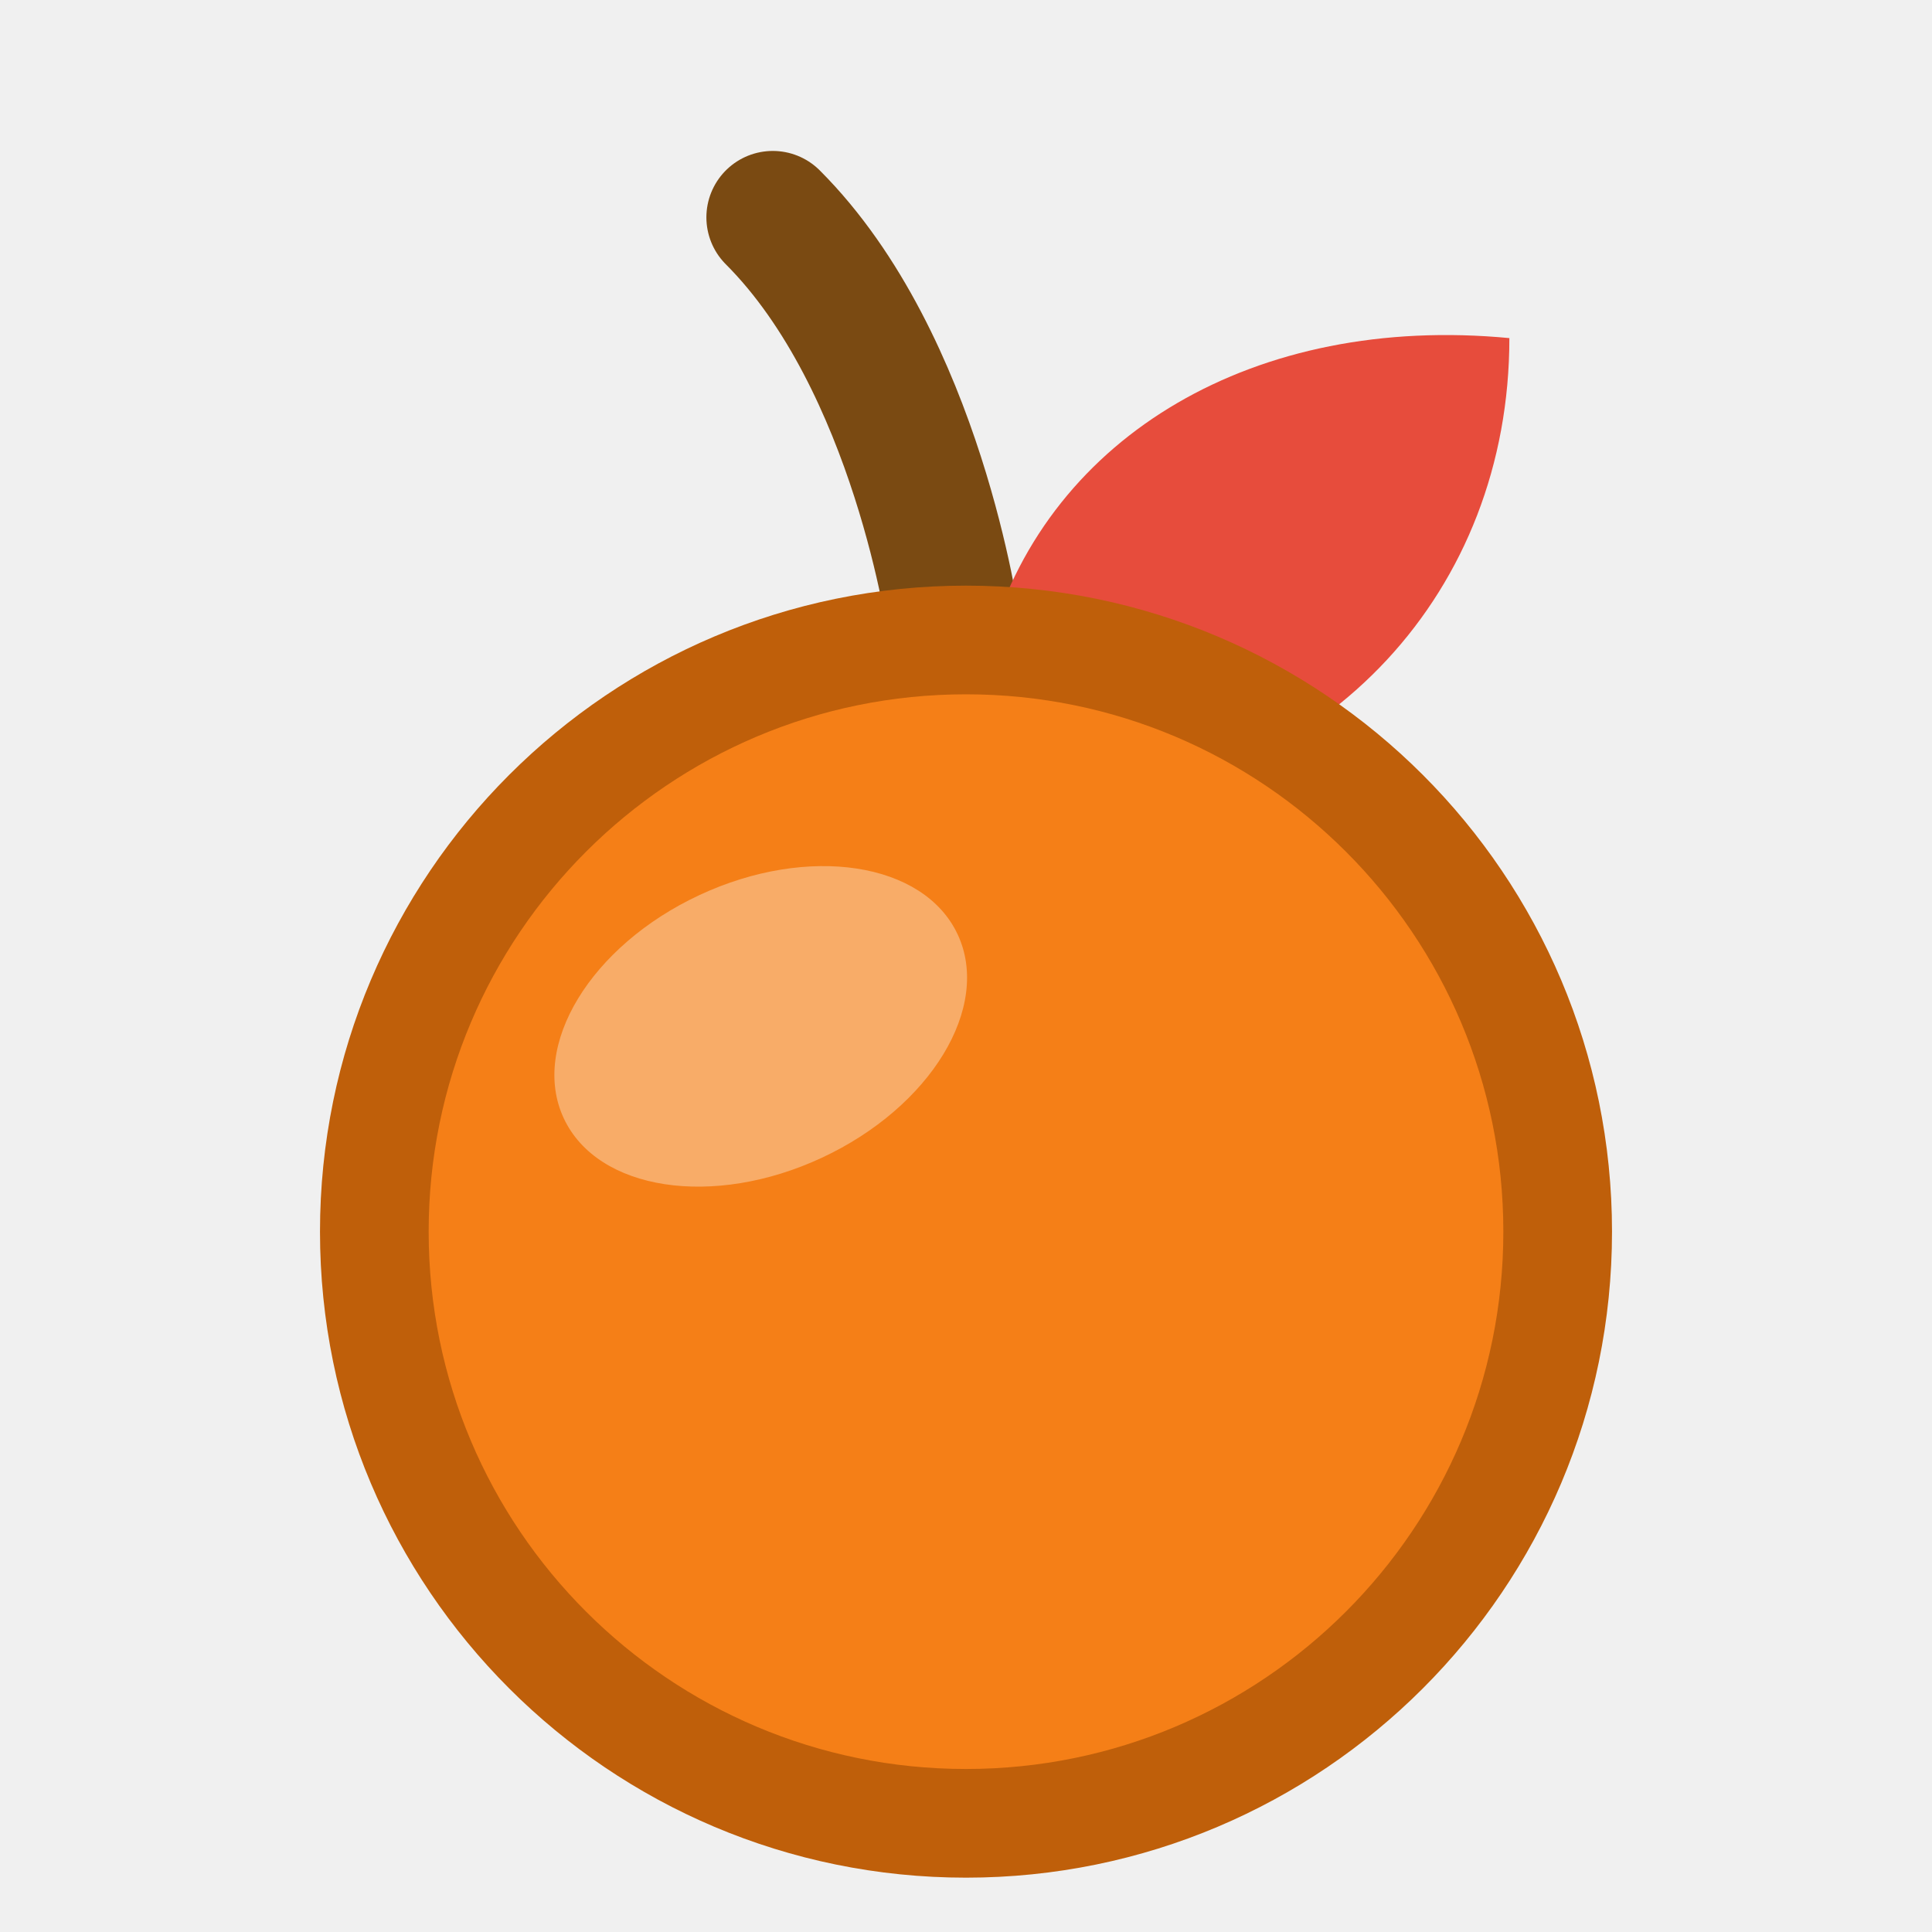
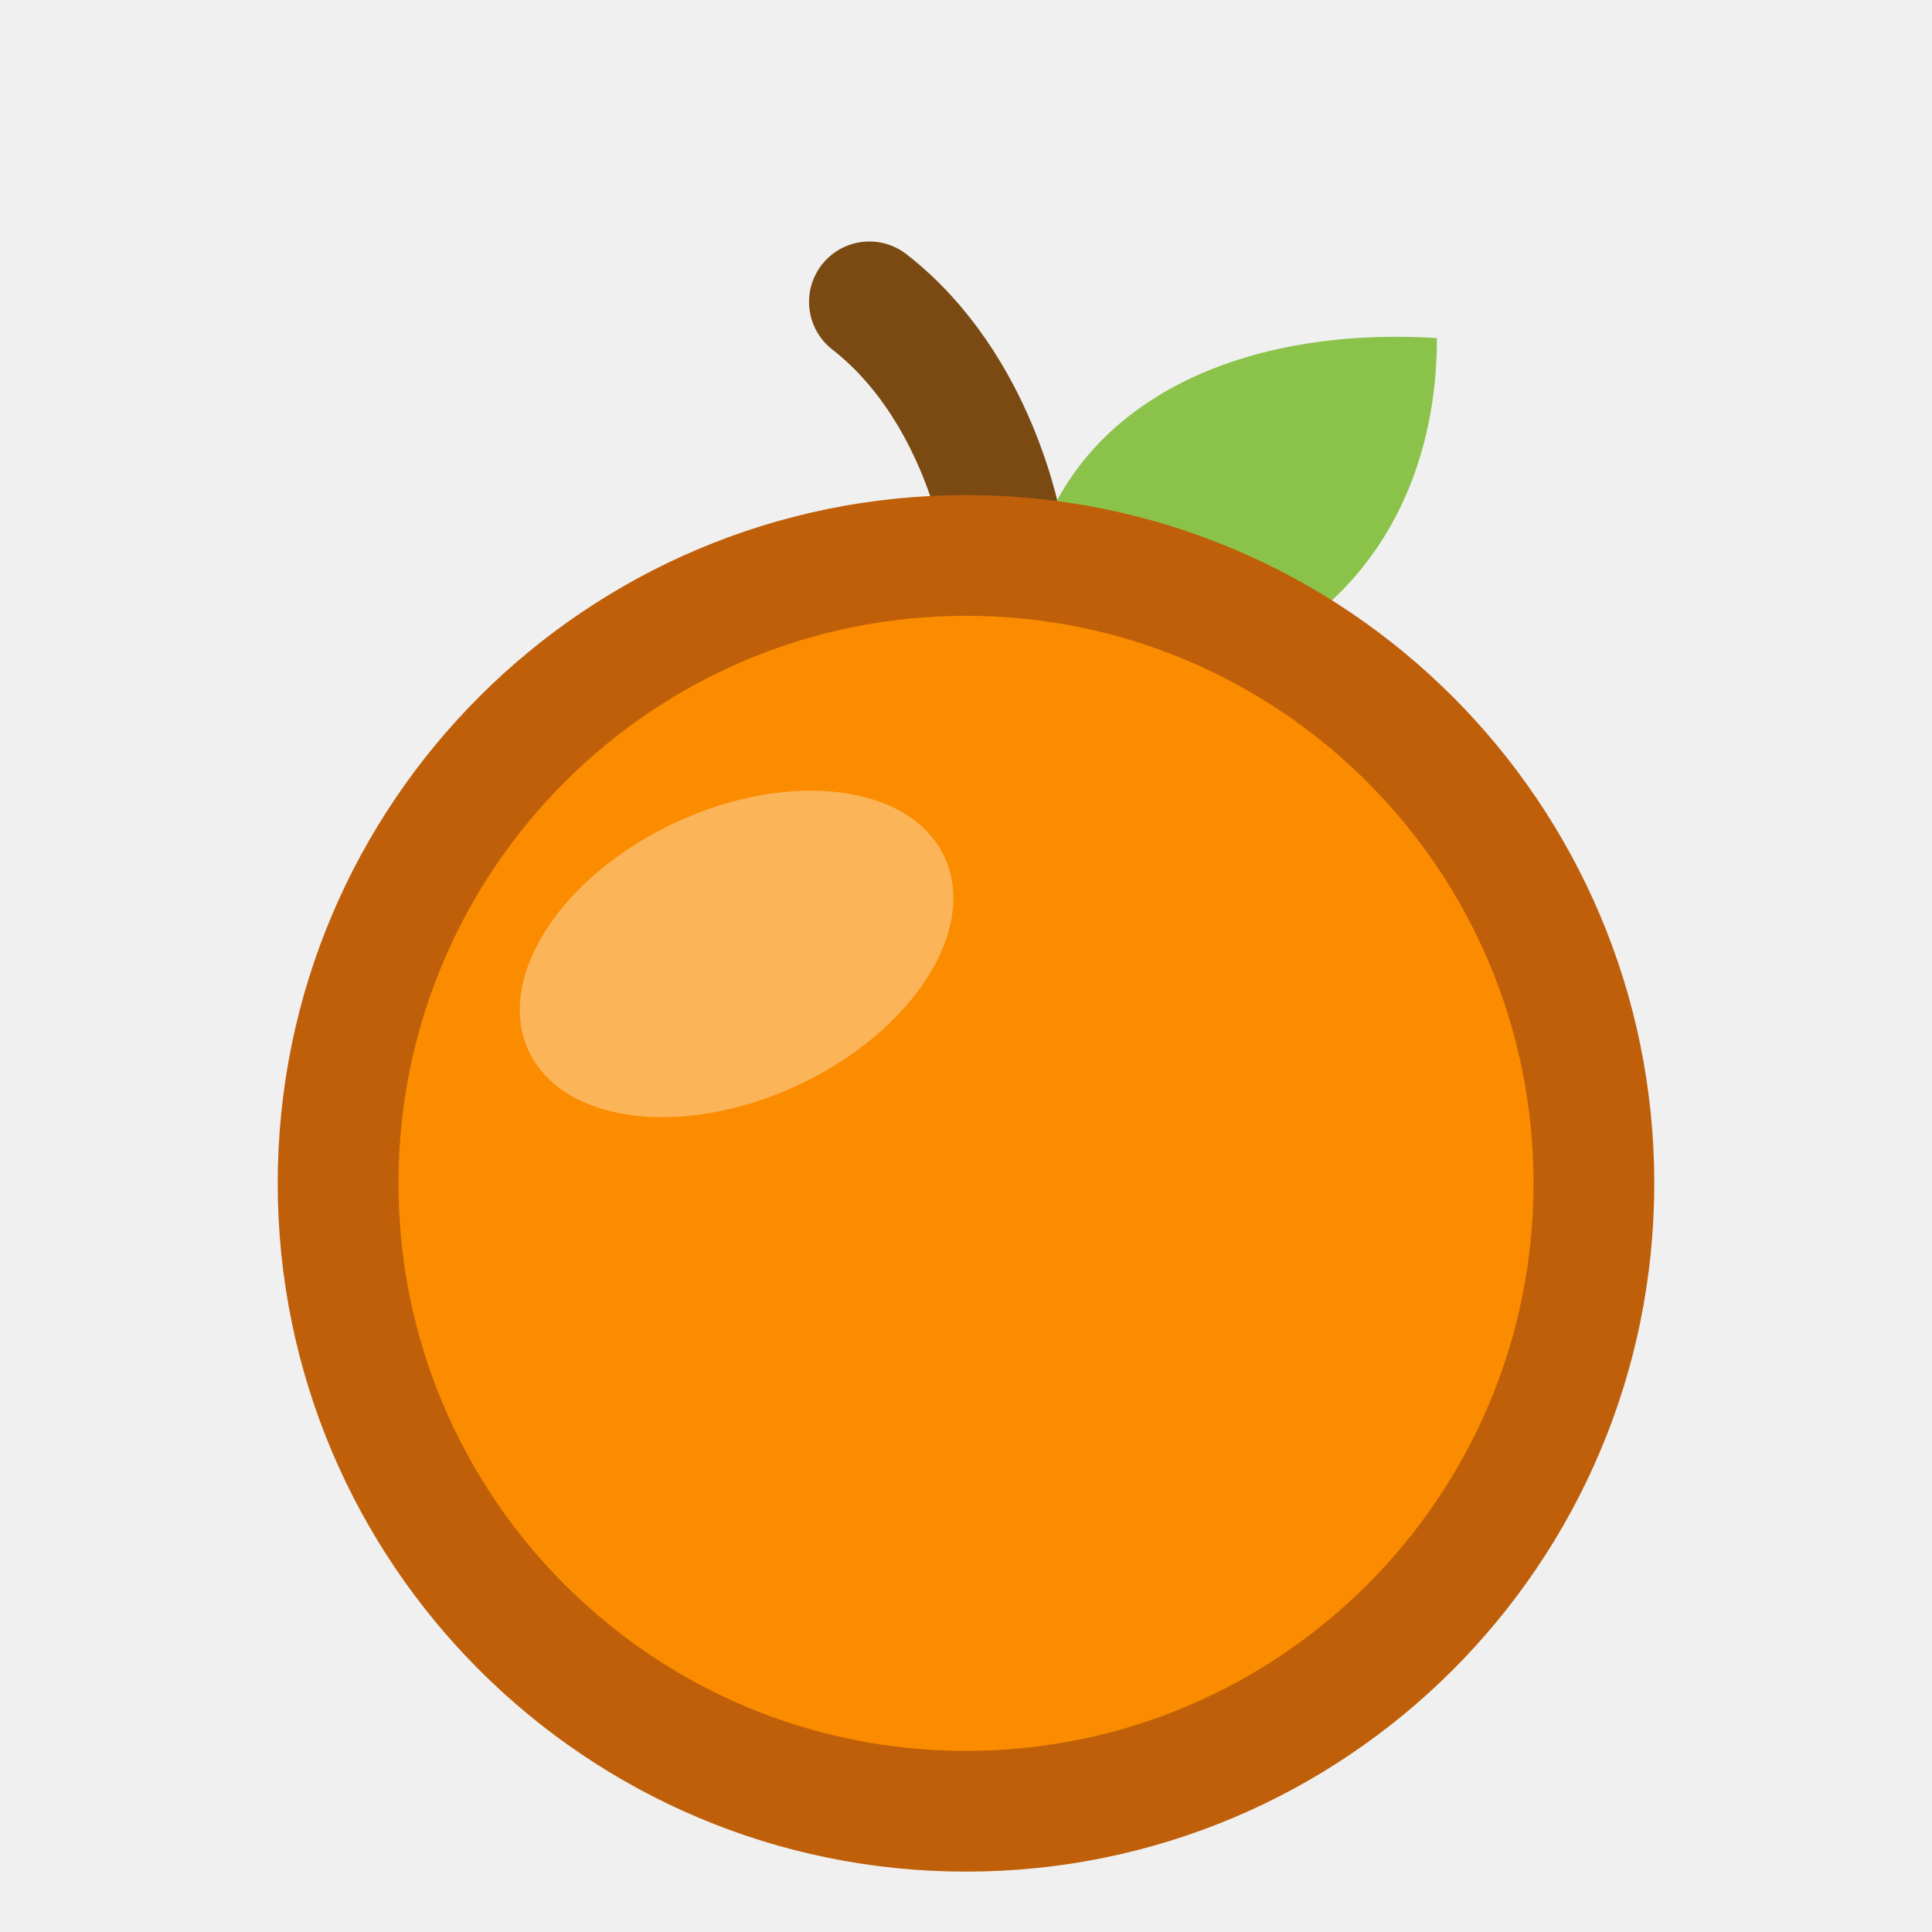
<svg xmlns="http://www.w3.org/2000/svg" width="16" height="16" viewBox="0 0 16 16">
-   <path d="M 7.9 5.2 C 7.9 5.2 7.6 3.0 6.4 1.8" stroke="#7a4a12" stroke-width="1.1" fill="none" stroke-linecap="round" />
-   <path d="M 8.2 5.3 C 8.7 3.6 10.4 2.6 12.5 2.8 C 12.5 4.9 11.0 6.5 8.9 6.7 C 8.6 6.6 8.4 6.0 8.2 5.3 Z" fill="#e74c3c" />
-   <circle cx="8" cy="10.2" r="4.9" fill="#f57f17" stroke="#bf5f0a" stroke-width="0.9" />
-   <ellipse cx="6.3" cy="8.5" rx="1.8" ry="1.2" fill="#ffffff" opacity="0.35" transform="rotate(-25 6.3 8.5)" />
+   <path d="M 8.3 4.4 C 8.3 4.4 8.1 3.2 7.2 2.5" stroke="#7a4a12" stroke-width="1" fill="none" stroke-linecap="round" />
+   <path d="M 8.6 4.5 C 9.0 3.3 10.3 2.7 11.9 2.8 C 11.9 4.4 10.9 5.6 9.2 5.7 C 9.0 5.6 8.8 5.1 8.6 4.5 Z" fill="#8bc34a" />
+   <circle cx="8" cy="9.8" r="5.2" fill="#fb8c00" stroke="#bf5f0a" stroke-width="1" />
+   <ellipse cx="6.1" cy="7.9" rx="1.9" ry="1.2" fill="#ffffff" opacity="0.35" transform="rotate(-25 6.1 7.9)" />
</svg>
